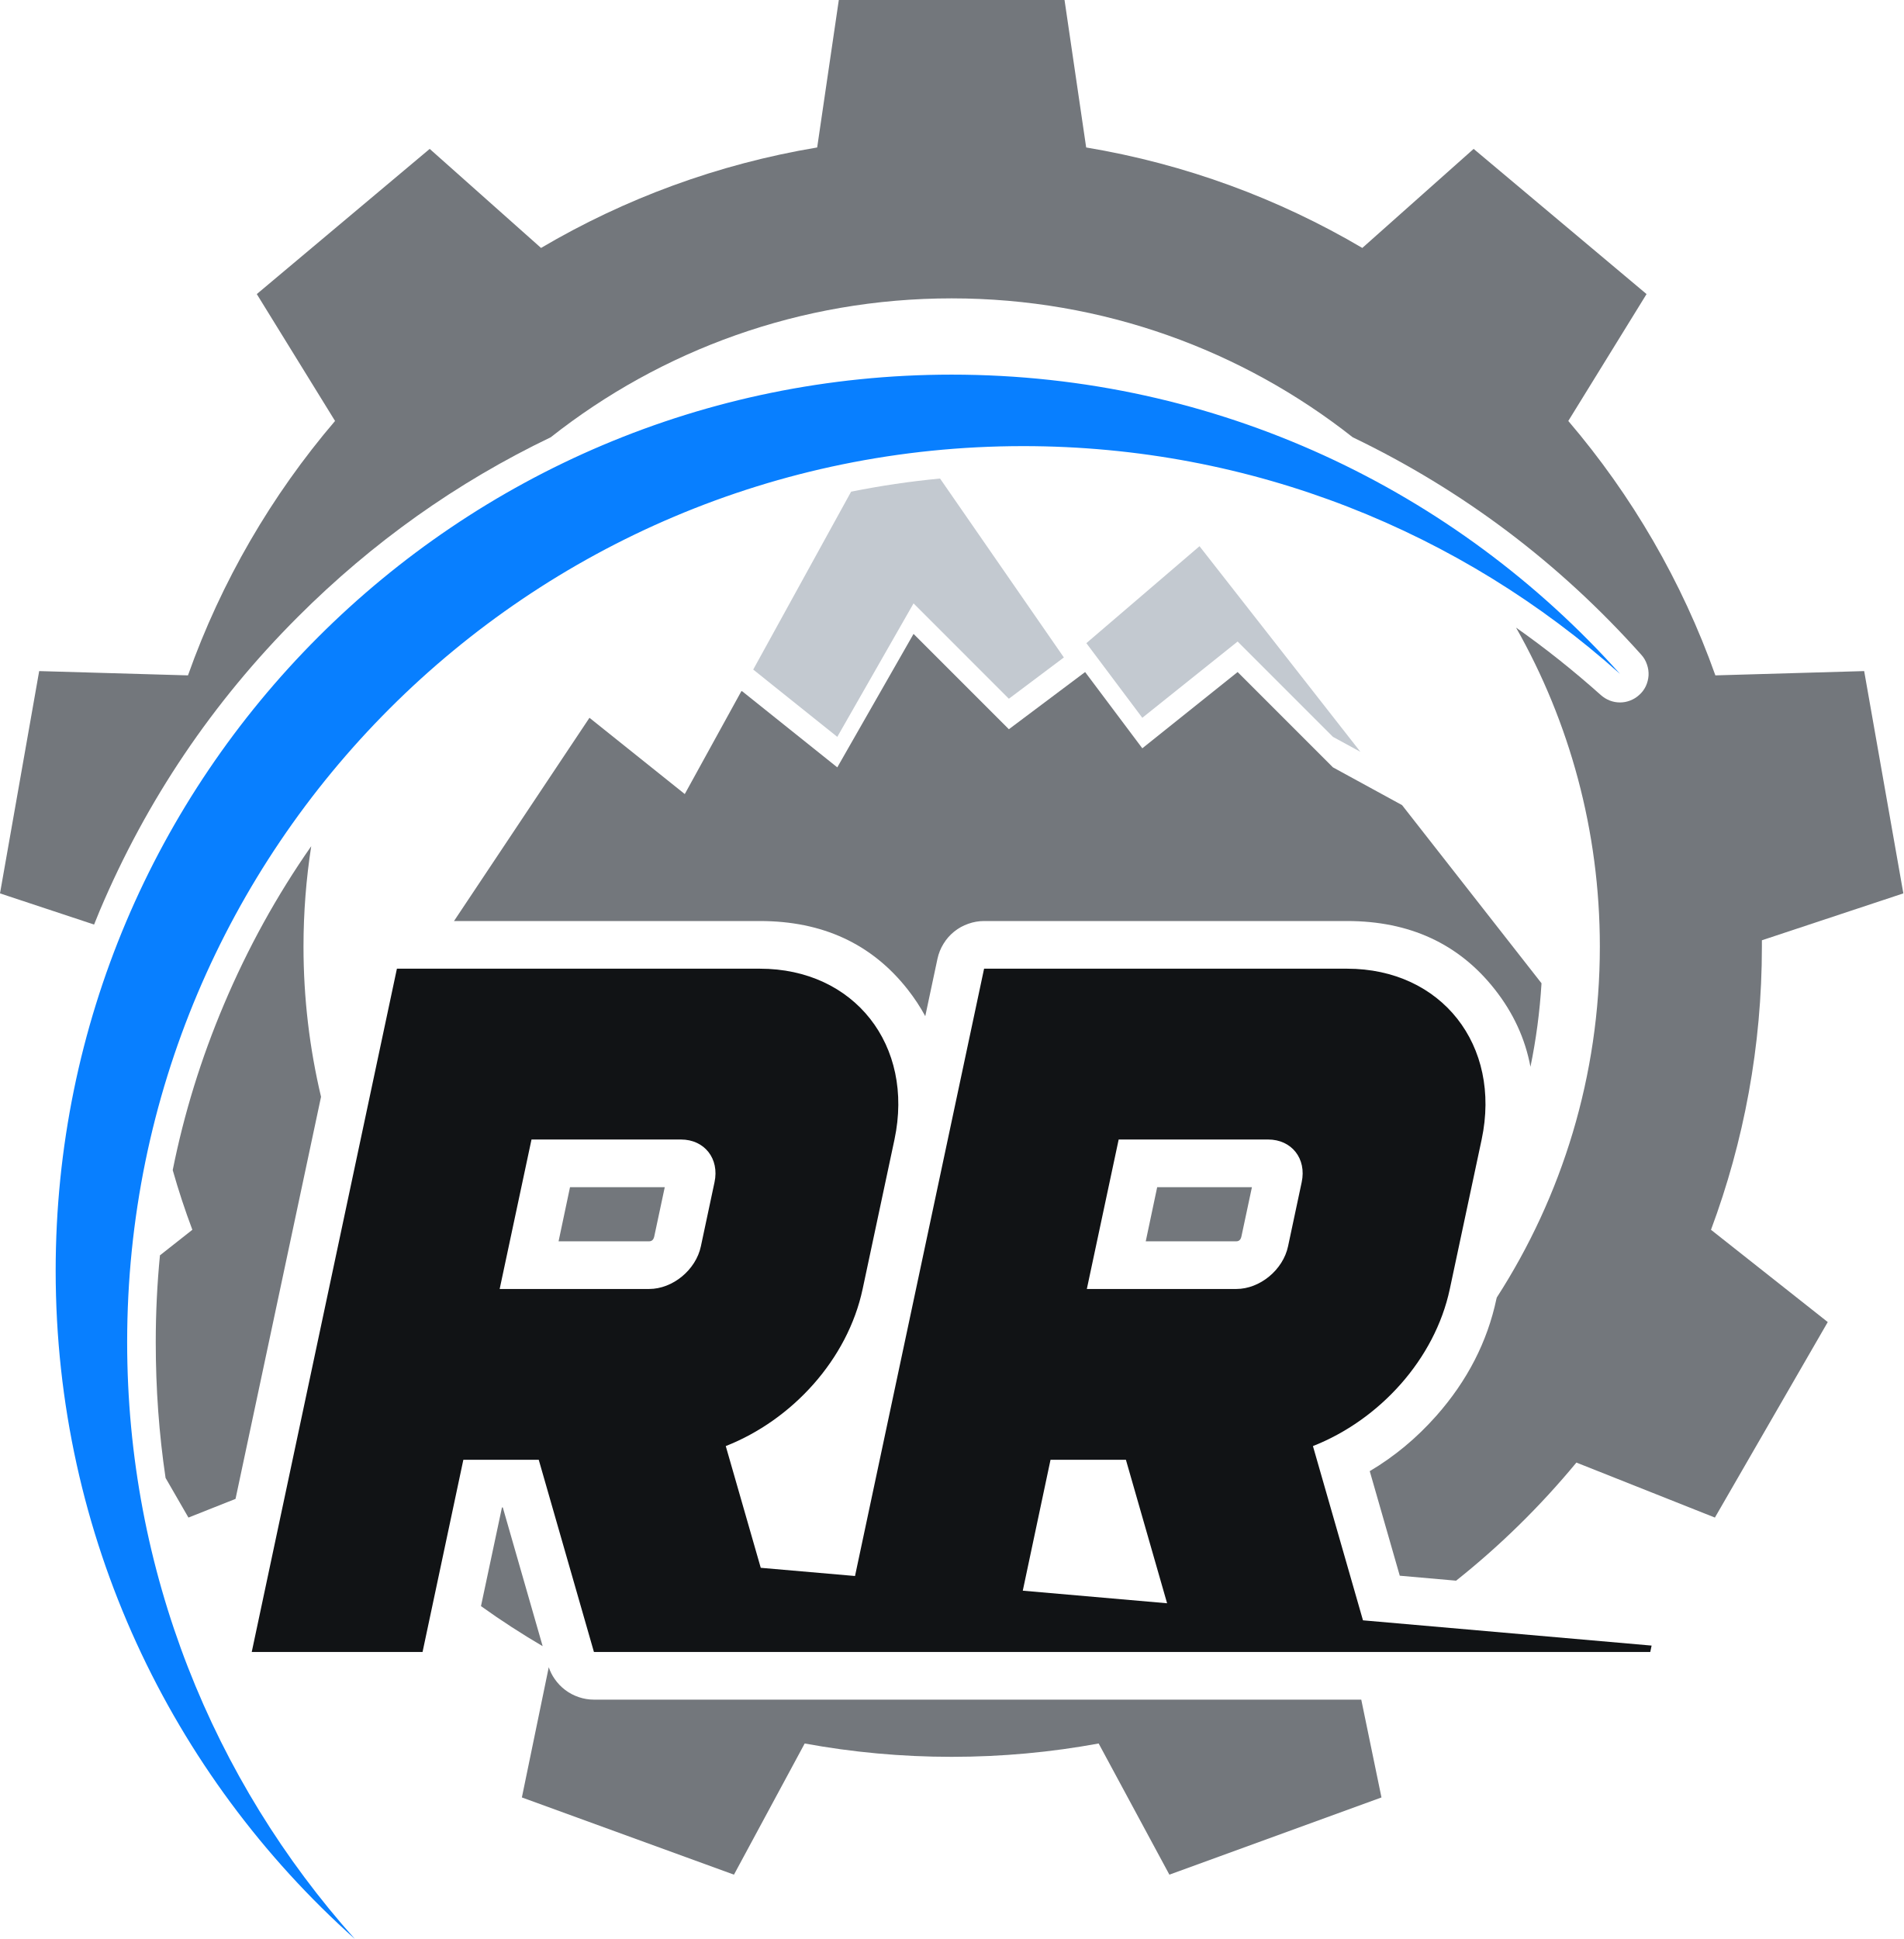
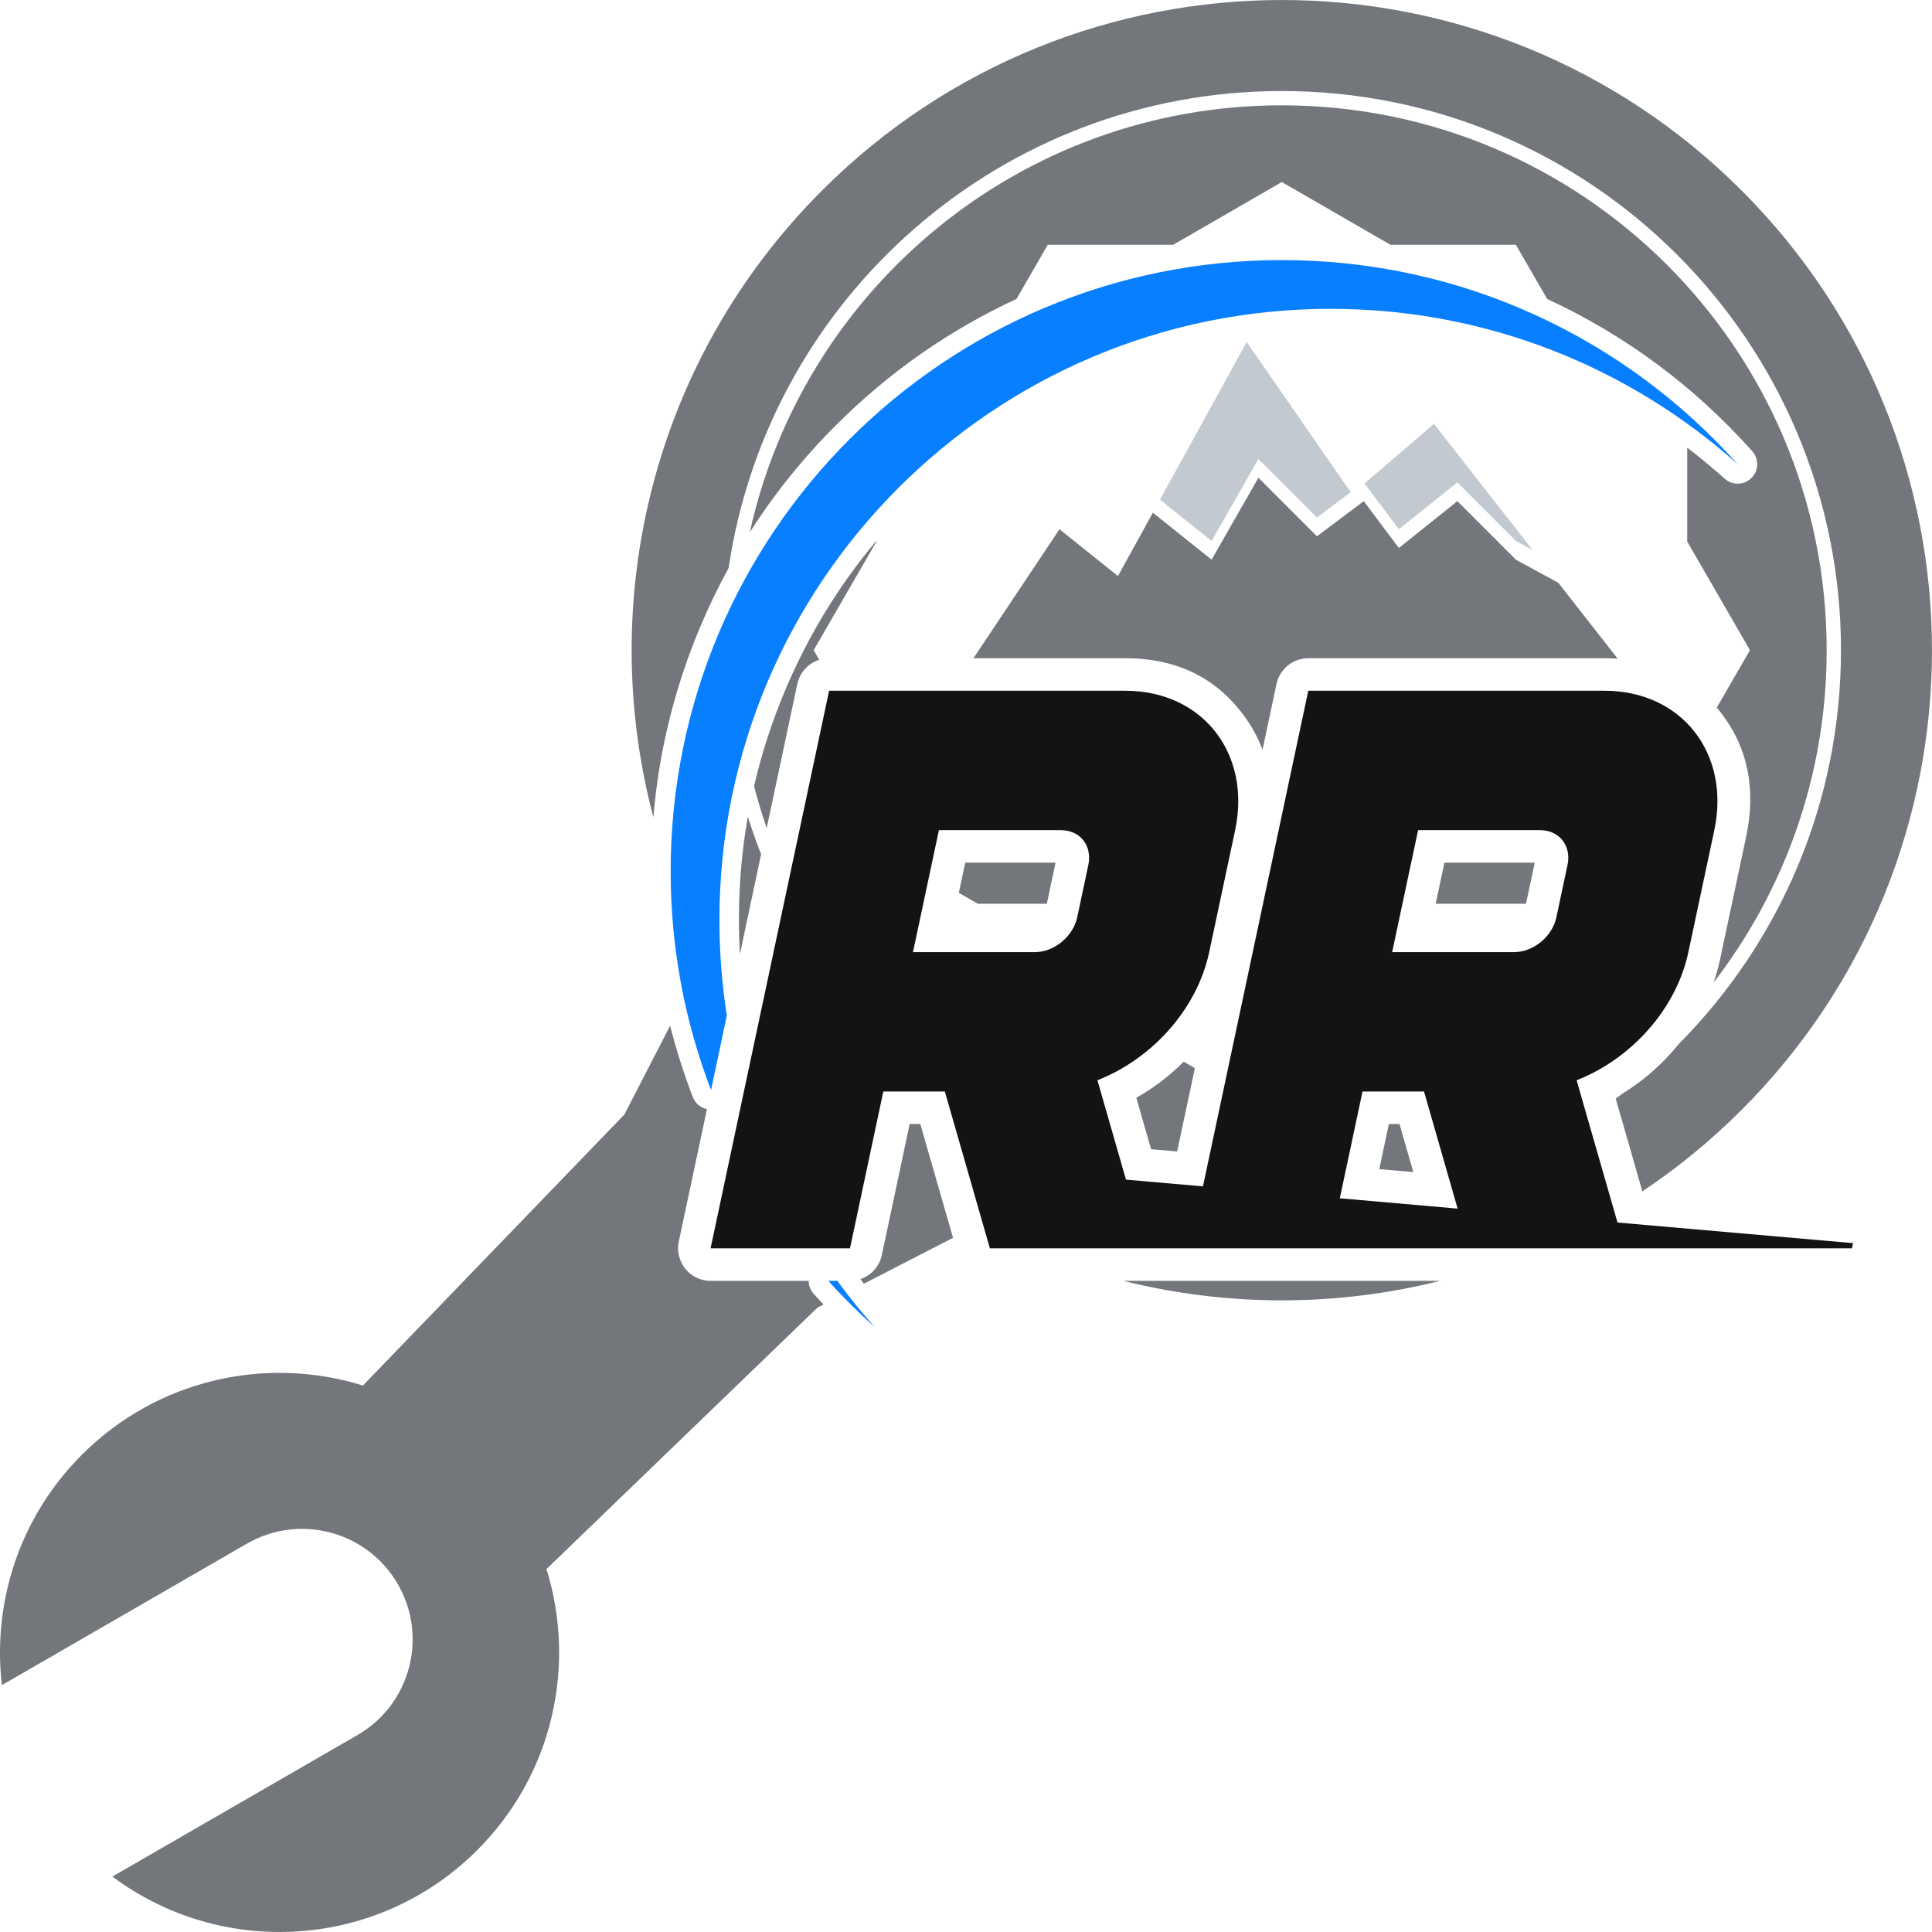
- <svg xmlns="http://www.w3.org/2000/svg" viewBox="-99.84 -99.30 199.69 203.41">
-   <path fill="#73777C" d="M85 0C85 10.45 83.11 20.46 79.66 29.71L91.91 39.39L80.07 59.9L65.54 54.13C61.78 58.68 57.55 62.84 52.92 66.52L47.01 66L43.86 55.03Q47.73 52.74 50.85 49.22Q55.72 43.71 57.15 36.96L57.19 36.81C64.03 26.2 68 13.56 68 0C68 -12.17 64.81 -23.58 59.21 -33.46Q63.79 -30.24 68.11 -26.38Q68.53 -26.01 69.04 -25.81Q69.56 -25.61 70.11 -25.61Q70.67 -25.61 71.18 -25.81Q71.7 -26.01 72.11 -26.38Q72.56 -26.77 72.82 -27.31Q73.07 -27.85 73.11 -28.44Q73.14 -29.04 72.94 -29.6Q72.75 -30.17 72.35 -30.61Q59.42 -45.08 42.07 -53.43C30.5 -62.55 15.88 -68 0 -68C-15.88 -68 -30.49 -62.56 -42.06 -53.43Q-56.85 -46.33 -68.59 -34.59Q-82.01 -21.17 -89.38 -3.76Q-89.68 -3.04 -89.97 -2.31L-99.84 -5.58L-95.73 -28.9L-80.12 -28.45C-76.62 -38.31 -71.35 -47.34 -64.69 -55.14L-72.9 -68.45L-54.76 -83.68L-43.08 -73.29C-34.31 -78.46 -24.53 -82.09 -14.11 -83.83L-11.84 -99.3H11.84L14.11 -83.83C24.53 -82.09 34.31 -78.46 43.08 -73.29L54.76 -83.68L72.9 -68.45L64.69 -55.14C71.35 -47.34 76.62 -38.31 80.12 -28.45L95.73 -28.9L99.84 -5.58L85 -0.66C85 -0.44 85 -0.22 85 0ZM42.97 79 45.09 89.26 22.84 97.36 15.42 83.6C10.42 84.52 5.27 85 0 85C-5.27 85 -10.42 84.52 -15.42 83.6L-22.84 97.36L-45.09 89.26L-42.27 75.6Q-42.05 76.26 -41.65 76.83Q-41.19 77.5 -40.54 77.99Q-39.89 78.48 -39.11 78.74Q-38.34 79 -37.53 79ZM-67.19 -10.53C-67.72 -7.1 -68 -3.58 -68 0C-68 5.43 -67.36 10.7 -66.16 15.76L-75.13 57.94L-80.07 59.9L-82.47 55.74Q-83.5 48.82 -83.5 41.5Q-83.5 36.9 -83.06 32.39L-79.66 29.71C-80.43 27.66 -81.12 25.57 -81.72 23.45Q-79.94 14.56 -76.35 6.08Q-72.61 -2.77 -67.19 -10.53ZM-42.91 73.39C-45.13 72.09 -47.29 70.69 -49.38 69.19L-47.18 58.84H-47.09Z" />
-   <path fill="#73777C" d="M3.4 -2.68Q2.55 -2.68 1.74 -2.39Q0.93 -2.11 0.26 -1.57Q-0.41 -1.03 -0.86 -0.29Q-1.31 0.44 -1.49 1.28L-2.77 7.3Q-3.56 5.84 -4.63 4.48Q-10.27 -2.68 -20.12 -2.68H-52.21L-38 -24L-28 -16L-22.07 -26.78L-22 -26.8L-12 -18.8L-4 -32.8L6 -22.8L14 -28.8L20 -20.8L30 -28.8L40 -18.8L47.25 -14.84L61.88 3.85C61.7 6.83 61.31 9.76 60.72 12.61Q59.89 8.18 56.97 4.48Q51.33 -2.68 41.48 -2.68ZM21.56 25.24H31.5L30.4 30.4Q30.29 30.92 29.86 30.92H20.36ZM-40.04 25.24H-30.1L-31.2 30.4Q-31.31 30.92 -31.74 30.92H-41.24Z" />
-   <path fill="#C3C9D0" d="M11.77 -30.33 6 -26 -4 -36 -12 -22 -20.82 -29.06 -10.55 -47.72Q-5.94 -48.65 -1.22 -49.1ZM42.88 -20.43 40 -22 30 -32 20 -24 14.13 -31.83 26 -42Z" />
-   <path fill="#087FFF" d="M70.11 -28.61C53.49 -43.47 31.55 -52.5 7.5 -52.5C-44.41 -52.5 -86.5 -10.41 -86.5 41.5C-86.5 65.55 -77.47 87.49 -62.61 104.11C-81.87 86.9 -94 61.87 -94 34C-94 -17.91 -51.91 -60 0 -60C27.87 -60 52.9 -47.87 70.11 -28.61Z" />
-   <path fill="#111315" d="M3.4 2.32H41.48C51.38 2.32 57.7 10.34 55.6 20.24L52.26 35.92C50.69 43.31 44.87 49.66 37.9 52.4L43.15 70.68L73.43 73.33L73.29 74H-37.53L-43.32 53.84H-51.23L-55.51 74H-73.43L-58.2 2.32H-20.12C-10.22 2.32 -3.9 10.34 -6 20.24L-9.34 35.92C-10.91 43.31 -16.73 49.66 -23.7 52.4L-20.03 65.17L-10.14 66.03ZM-44.08 20.24 -47.42 35.92H-31.74C-29.26 35.92 -26.83 33.91 -26.31 31.44L-24.88 24.72C-24.35 22.25 -25.93 20.24 -28.4 20.24ZM17.52 20.24 14.18 35.92H29.86C32.34 35.92 34.77 33.91 35.29 31.44L36.72 24.72C37.25 22.25 35.67 20.24 33.2 20.24ZM7.46 67.57 22.6 68.89 18.28 53.84H10.37L7.46 67.57Z" />
+ <svg xmlns="http://www.w3.org/2000/svg" viewBox="-197.15 -100.00 297.15 297.15">
+   <path fill="#73777C" d="M-88.42 70.6 -92.75 90.96Q-92.77 91.09 -92.79 91.22Q-92.81 91.35 -92.83 91.48Q-92.84 91.61 -92.85 91.74Q-92.86 91.87 -92.86 92Q-92.86 92.99 -92.47 93.91Q-92.09 94.83 -91.39 95.54Q-90.69 96.24 -89.77 96.62Q-88.85 97 -87.86 97H-72.77Q-72.77 97.52 -72.59 98.01Q-72.39 98.57 -71.99 99.01Q-71.25 99.83 -70.49 100.64L-71.42 101.12L-113.1 141.33C-108.5 156.1 -112.05 172.86 -123.74 184.55C-139.05 199.86 -163.02 201.22 -179.86 188.62L-142.19 166.87C-134.05 162.18 -131.27 151.78 -135.96 143.65C-140.66 135.52 -151.05 132.73 -159.19 137.43L-196.86 159.18C-198.33 146.56 -194.23 133.42 -184.55 123.74C-172.86 112.05 -156.1 108.5 -141.33 113.1L-101.12 71.42L-94.08 57.76Q-92.67 63.32 -90.59 68.74Q-90.46 69.09 -90.24 69.39Q-90.03 69.7 -89.74 69.94Q-89.46 70.19 -89.12 70.35Q-88.78 70.52 -88.42 70.6ZM-96.66 25.7C-105.48 -7.61 -96.83 -44.59 -70.71 -70.71C-31.66 -109.76 31.66 -109.76 70.71 -70.71C109.76 -31.66 109.76 31.66 70.71 70.71C65.96 75.47 60.84 79.64 55.45 83.24L51.36 68.99C51.69 68.74 52.02 68.49 52.35 68.23Q56.63 65.62 60.1 61.7Q60.61 61.12 61.09 60.53C76.49 44.99 86 23.6 86 0C86 -47.5 47.5 -86 0 -86C-43.2 -86 -78.96 -54.15 -85.08 -12.65Q-87.44 -8.34 -89.38 -3.76Q-95.38 10.44 -96.66 25.7ZM83.8 0C83.8 19.25 77.31 36.98 66.4 51.13Q67.02 49.35 67.42 47.48L71.41 28.72Q73.78 17.55 67.39 9.43Q67.15 9.12 66.9 8.83L72 0L62.35 -16.71V-31.15Q65.29 -28.9 68.11 -26.38Q68.53 -26.01 69.04 -25.81Q69.56 -25.61 70.11 -25.61Q70.67 -25.61 71.18 -25.81Q71.7 -26.01 72.11 -26.38Q72.56 -26.77 72.82 -27.31Q73.07 -27.85 73.11 -28.44Q73.14 -29.04 72.94 -29.6Q72.75 -30.17 72.35 -30.61Q58.95 -45.6 40.81 -54.02L36 -62.35H16.71L0 -72L-16.71 -62.35H-36L-40.81 -54.02Q-56.35 -46.82 -68.59 -34.59Q-76.18 -27 -81.83 -18.13C-73.55 -55.7 -40.05 -83.8 0 -83.8C46.28 -83.8 83.8 -46.28 83.8 0ZM-64.82 96.74Q-64.78 96.73 -64.75 96.71Q-63.94 96.43 -63.27 95.89Q-62.6 95.35 -62.15 94.61Q-61.7 93.88 -61.52 93.04L-57.24 72.88H-55.6L-50.57 90.38L-64.28 97.44Q-64.55 97.09 -64.82 96.74ZM24.37 97C8.39 101 -8.39 101 -24.37 97ZM-81.17 20.9Q-79.42 13.34 -76.35 6.08Q-71.04 -6.48 -62.35 -16.84V-16.71L-72 0L-71.15 1.48Q-71.22 1.5 -71.3 1.53Q-72.11 1.81 -72.77 2.35Q-73.44 2.89 -73.89 3.63Q-74.34 4.36 -74.52 5.2L-79.23 27.37C-79.96 25.25 -80.61 23.09 -81.17 20.9ZM-22.38 68.84Q-18.4 66.61 -15.09 63.29L-13.37 64.28L-16.1 77.1L-20.11 76.75ZM-82.13 25.59C-81.52 27.56 -80.83 29.5 -80.09 31.4L-83.35 46.76Q-83.5 44.14 -83.5 41.5Q-83.5 33.39 -82.13 25.59ZM20.23 80.27 14.99 79.82 16.46 72.88H18.1Z" />
+   <path fill="#73777C" d="M4.07 1.24Q3.21 1.24 2.4 1.53Q1.59 1.81 0.93 2.35Q0.26 2.89 -0.19 3.63Q-0.64 4.36 -0.82 5.2L-2.97 15.32Q-4.13 12.2 -6.31 9.43Q-12.76 1.24 -24.07 1.24H-47.43L-34.2 -18.6L-25.2 -11.4L-19.86 -21.1L-19.8 -21.12L-10.8 -13.92L-3.6 -26.52L5.4 -17.52L12.6 -22.92L18 -15.72L27 -22.92L36 -13.92L42.53 -10.36L51.66 1.31Q50.67 1.24 49.63 1.24ZM25.01 32.68H38.9L37.56 39H23.66ZM-48.69 32.68H-34.8L-36.14 39H-46.77L-49.68 37.32Z" />
+   <path fill="#C3C9D0" d="M10.59 -24.3 5.4 -20.4 -3.6 -29.4 -10.8 -16.8 -18.74 -23.15 -5.4 -47.4ZM38.59 -15.38 36 -16.8 27 -25.8 18 -18.6 12.72 -25.64 23.4 -34.8Z" />
+   <path fill="#087FFF" d="M70.11 -28.61C53.49 -43.47 31.55 -52.5 7.5 -52.5C-44.41 -52.5 -86.5 -10.41 -86.5 41.5C-86.5 46.5 -86.11 51.41 -85.36 56.2L-87.79 67.66C-91.8 57.21 -94 45.86 -94 34C-94 -17.91 -51.91 -60 0 -60C27.87 -60 52.9 -47.87 70.11 -28.61ZM-68.37 97C-66.57 99.46 -64.65 101.84 -62.61 104.11C-65.12 101.87 -67.51 99.5 -69.76 97H-68.37Z" />
+   <path fill="#111315" d="M4.07 6.24H49.63C61.47 6.24 69.03 15.84 66.52 27.68L62.53 46.44C60.65 55.28 53.68 62.88 45.34 66.15L51.63 88.03L87.86 91.2L87.68 92H-44.9L-51.83 67.88H-61.29L-66.42 92H-87.86L-69.63 6.24H-24.07C-12.23 6.24 -4.67 15.84 -7.18 27.68L-11.17 46.44C-13.05 55.28 -20.02 62.88 -28.36 66.15L-23.97 81.43L-12.13 82.47ZM-52.74 27.68 -56.73 46.44H-37.97C-35.01 46.44 -32.1 44.04 -31.47 41.08L-29.76 33.04C-29.13 30.08 -31.02 27.68 -33.98 27.68ZM20.96 27.68 16.97 46.44H35.73C38.69 46.44 41.6 44.04 42.23 41.08L43.94 33.04C44.57 30.08 42.68 27.68 39.72 27.68ZM8.92 84.3 27.04 85.89 21.87 67.88H12.41L8.92 84.3Z" />
</svg>
